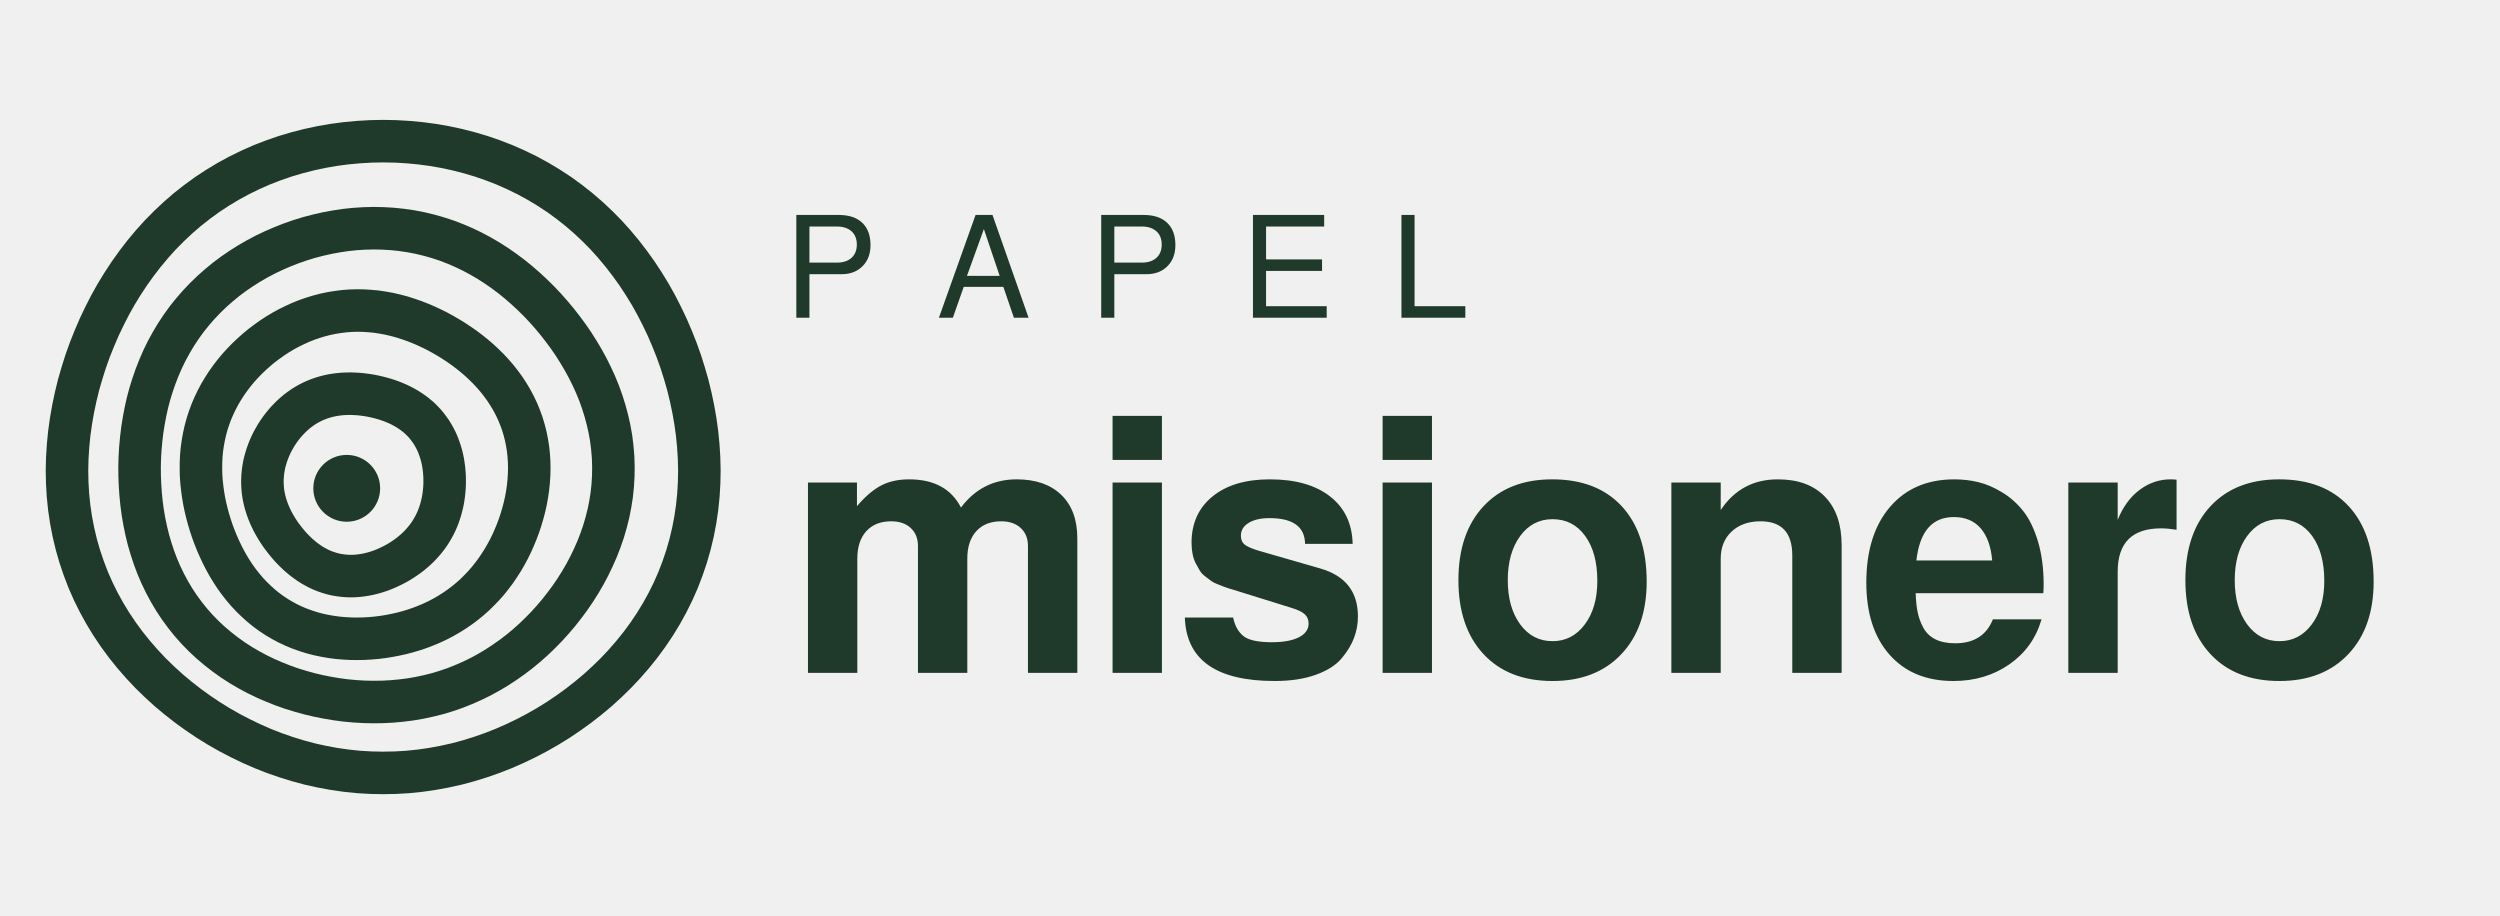
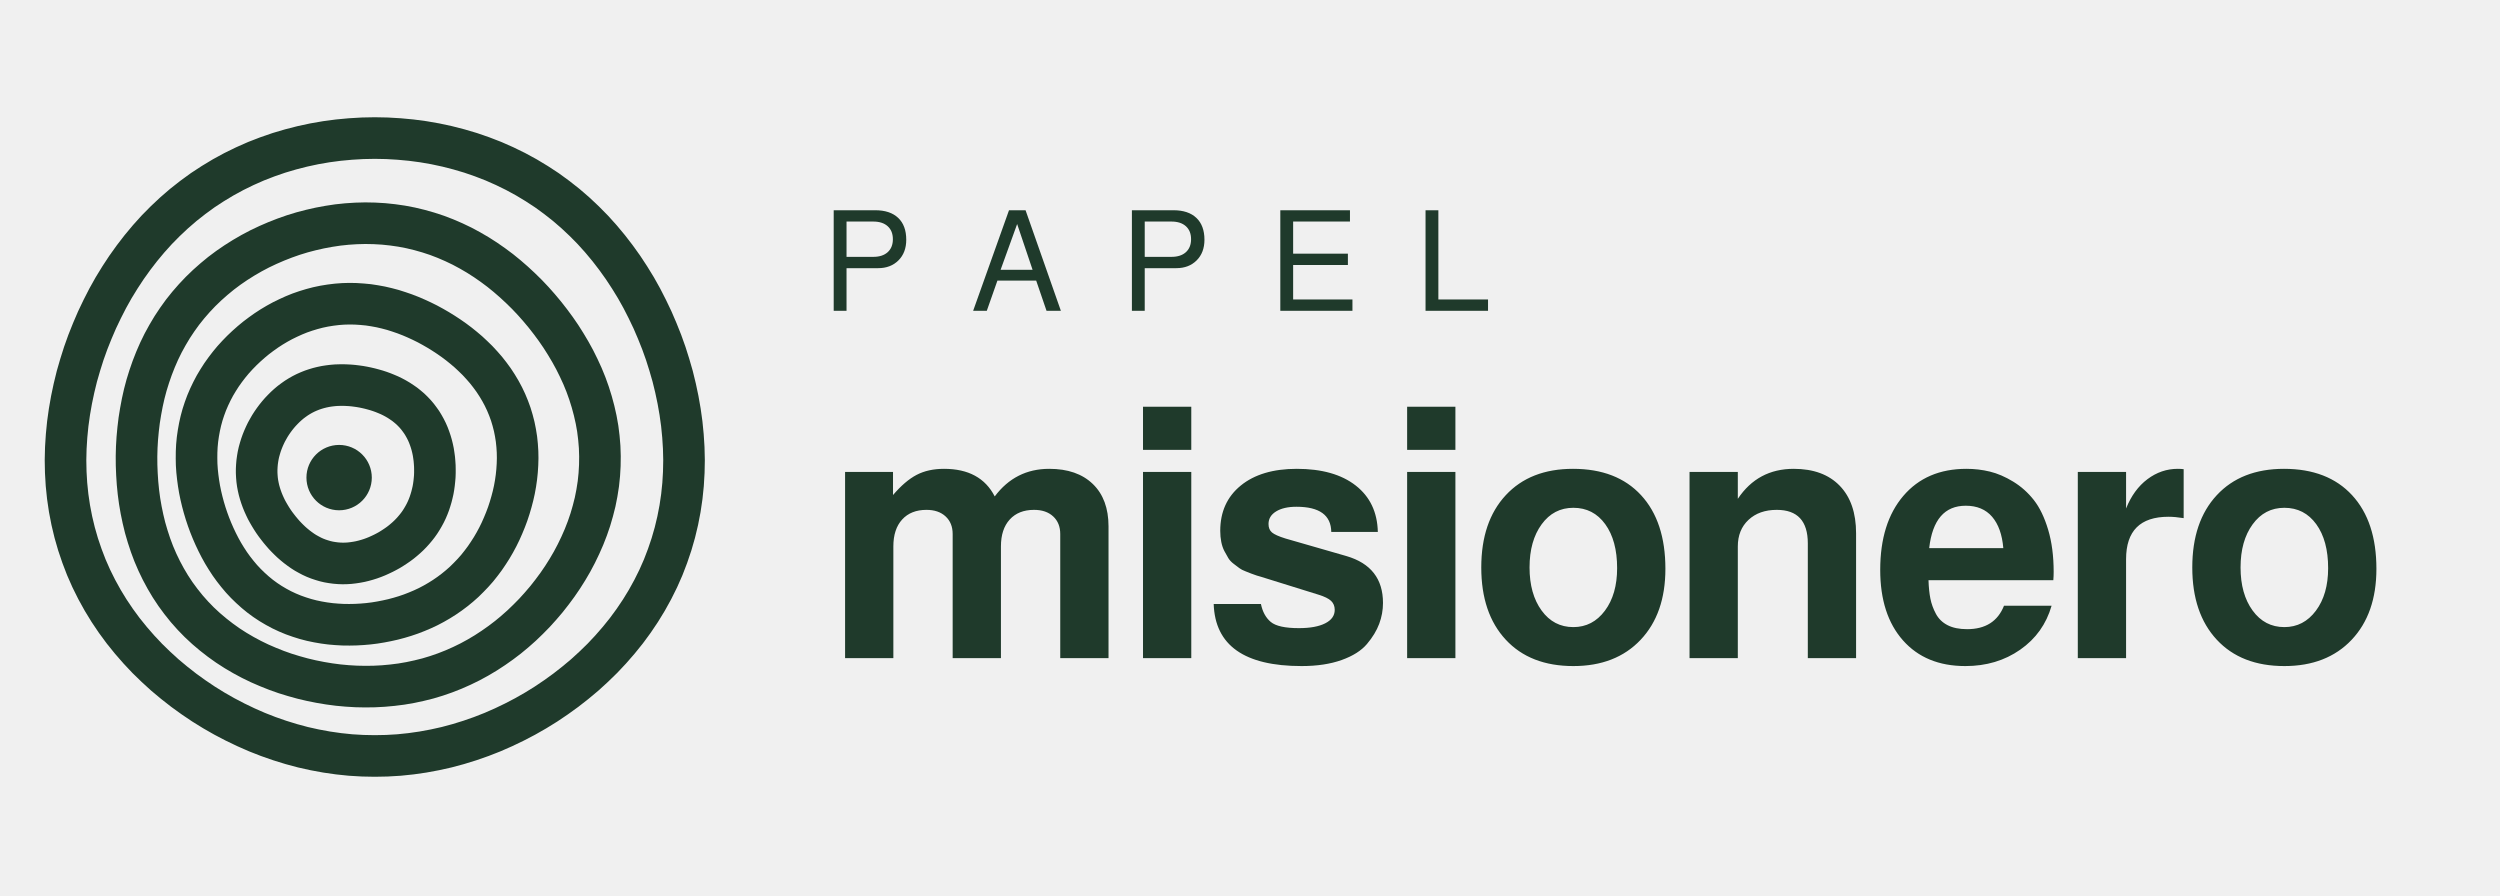
- <svg xmlns="http://www.w3.org/2000/svg" viewBox="0 0 535 196" width="535" height="196">
+ <svg xmlns="http://www.w3.org/2000/svg" viewBox="0 0 547 196" width="547" height="196">
  <g transform="translate(4 20) scale(1.3)">
    <mask id="iN21F3A2B" maskUnits="userSpaceOnUse" x="0" y="0" width="120" height="120">
      <g fill="#fff" stroke="#fff">
        <path d="M112.00 60.00 L112.05 62.04 L112.01 64.09 L111.89 66.14 L111.68 68.18 L111.38 70.22 L110.99 72.24 L110.51 74.25 L109.94 76.23 L109.28 78.18 L108.54 80.11 L107.71 81.99 L106.79 83.84 L105.79 85.65 L104.72 87.40 L103.57 89.11 L102.35 90.77 L101.06 92.37 L99.71 93.92 L98.31 95.41 L96.84 96.84 L95.33 98.22 L93.76 99.53 L92.15 100.79 L90.50 101.98 L88.81 103.12 L87.08 104.19 L85.31 105.20 L83.51 106.14 L81.68 107.02 L79.81 107.84 L77.92 108.58 L76.00 109.25 L74.06 109.85 L72.09 110.38 L70.11 110.82 L68.11 111.19 L66.09 111.48 L64.07 111.69 L62.04 111.81 L60.00 111.85 L57.96 111.81 L55.93 111.69 L53.91 111.48 L51.89 111.19 L49.89 110.82 L47.91 110.38 L45.94 109.85 L44.00 109.25 L42.08 108.58 L40.19 107.84 L38.32 107.02 L36.49 106.14 L34.69 105.20 L32.92 104.19 L31.19 103.12 L29.50 101.98 L27.85 100.79 L26.24 99.53 L24.67 98.22 L23.16 96.84 L21.69 95.41 L20.29 93.92 L18.94 92.37 L17.65 90.77 L16.43 89.11 L15.28 87.40 L14.21 85.65 L13.21 83.84 L12.29 81.99 L11.46 80.11 L10.72 78.18 L10.06 76.23 L9.49 74.25 L9.01 72.24 L8.62 70.22 L8.32 68.18 L8.11 66.14 L7.99 64.09 L7.95 62.04 L8.00 60.00 L8.13 57.96 L8.33 55.93 L8.61 53.92 L8.96 51.92 L9.38 49.93 L9.86 47.96 L10.42 46.02 L11.03 44.09 L11.71 42.19 L12.46 40.31 L13.26 38.45 L14.13 36.63 L15.05 34.83 L16.04 33.06 L17.10 31.33 L18.21 29.64 L19.39 27.99 L20.63 26.38 L21.94 24.81 L23.30 23.30 L24.73 21.85 L26.22 20.45 L27.77 19.11 L29.37 17.85 L31.03 16.64 L32.74 15.52 L34.50 14.46 L36.30 13.48 L38.14 12.58 L40.02 11.75 L41.93 11.01 L43.87 10.34 L45.83 9.76 L47.82 9.25 L49.82 8.82 L51.84 8.47 L53.87 8.20 L55.91 8.01 L57.95 7.89 L60.00 7.85 L62.05 7.89 L64.09 8.01 L66.13 8.20 L68.16 8.47 L70.18 8.82 L72.18 9.25 L74.17 9.76 L76.13 10.34 L78.07 11.01 L79.98 11.75 L81.86 12.58 L83.70 13.48 L85.50 14.46 L87.26 15.52 L88.97 16.64 L90.63 17.85 L92.23 19.11 L93.78 20.45 L95.27 21.85 L96.70 23.30 L98.06 24.81 L99.37 26.38 L100.61 27.99 L101.79 29.64 L102.90 31.33 L103.96 33.06 L104.95 34.83 L105.87 36.63 L106.74 38.45 L107.54 40.31 L108.29 42.19 L108.97 44.09 L109.58 46.02 L110.14 47.96 L110.62 49.93 L111.04 51.92 L111.39 53.92 L111.67 55.93 L111.87 57.96 Z" fill="none" stroke-width="7" stroke-linecap="round" stroke-linejoin="round" />
        <path d="M97.90 61.40 L97.88 62.95 L97.79 64.50 L97.63 66.04 L97.39 67.58 L97.09 69.10 L96.71 70.60 L96.28 72.08 L95.78 73.54 L95.22 74.98 L94.60 76.39 L93.93 77.78 L93.21 79.14 L92.44 80.46 L91.62 81.76 L90.76 83.02 L89.85 84.25 L88.91 85.45 L87.92 86.61 L86.90 87.74 L85.83 88.83 L84.73 89.89 L83.59 90.90 L82.42 91.87 L81.21 92.79 L79.96 93.67 L78.69 94.50 L77.38 95.28 L76.04 96.01 L74.67 96.68 L73.27 97.30 L71.85 97.86 L70.41 98.36 L68.95 98.80 L67.47 99.17 L65.98 99.49 L64.47 99.75 L62.96 99.94 L61.44 100.08 L59.92 100.16 L58.40 100.18 L56.88 100.15 L55.36 100.06 L53.84 99.92 L52.33 99.72 L50.83 99.47 L49.33 99.17 L47.85 98.82 L46.37 98.41 L44.91 97.96 L43.47 97.45 L42.04 96.88 L40.63 96.27 L39.25 95.60 L37.89 94.87 L36.56 94.09 L35.26 93.25 L34.00 92.35 L32.78 91.40 L31.60 90.40 L30.46 89.34 L29.38 88.23 L28.35 87.07 L27.38 85.86 L26.46 84.61 L25.60 83.31 L24.81 81.98 L24.08 80.62 L23.41 79.23 L22.80 77.81 L22.26 76.37 L21.78 74.91 L21.35 73.44 L20.99 71.95 L20.68 70.46 L20.42 68.95 L20.22 67.45 L20.07 65.94 L19.97 64.42 L19.91 62.91 L19.90 61.40 L19.94 59.89 L20.03 58.38 L20.17 56.87 L20.35 55.37 L20.59 53.88 L20.87 52.39 L21.20 50.91 L21.59 49.44 L22.04 47.99 L22.54 46.55 L23.10 45.12 L23.71 43.72 L24.38 42.35 L25.12 41.00 L25.90 39.69 L26.75 38.41 L27.65 37.16 L28.61 35.96 L29.62 34.80 L30.68 33.68 L31.79 32.61 L32.94 31.59 L34.13 30.61 L35.36 29.69 L36.63 28.82 L37.93 28.00 L39.26 27.23 L40.62 26.51 L42.01 25.85 L43.42 25.24 L44.85 24.68 L46.30 24.17 L47.77 23.72 L49.26 23.33 L50.76 22.99 L52.27 22.71 L53.79 22.48 L55.32 22.32 L56.86 22.22 L58.40 22.18 L59.94 22.21 L61.48 22.30 L63.01 22.46 L64.53 22.68 L66.04 22.97 L67.54 23.33 L69.02 23.75 L70.48 24.23 L71.91 24.78 L73.32 25.39 L74.70 26.05 L76.04 26.77 L77.36 27.54 L78.64 28.36 L79.89 29.23 L81.11 30.14 L82.29 31.10 L83.43 32.09 L84.54 33.12 L85.62 34.18 L86.66 35.28 L87.66 36.41 L88.63 37.57 L89.56 38.76 L90.46 39.98 L91.32 41.23 L92.13 42.51 L92.91 43.82 L93.64 45.15 L94.32 46.52 L94.96 47.91 L95.54 49.33 L96.06 50.78 L96.52 52.25 L96.92 53.74 L97.26 55.25 L97.53 56.77 L97.72 58.31 L97.85 59.85 Z" fill="none" stroke-width="7" stroke-linecap="round" stroke-linejoin="round" />
        <path d="M84.02 62.80 L83.95 63.87 L83.84 64.93 L83.69 65.98 L83.50 67.03 L83.27 68.06 L83.00 69.09 L82.70 70.11 L82.37 71.11 L82.00 72.10 L81.60 73.07 L81.17 74.04 L80.71 74.98 L80.21 75.91 L79.68 76.82 L79.11 77.71 L78.52 78.58 L77.89 79.42 L77.23 80.25 L76.53 81.04 L75.80 81.80 L75.05 82.54 L74.26 83.24 L73.44 83.91 L72.60 84.54 L71.73 85.14 L70.84 85.70 L69.92 86.23 L68.99 86.72 L68.03 87.17 L67.06 87.58 L66.08 87.96 L65.08 88.30 L64.08 88.60 L63.06 88.87 L62.03 89.10 L61.00 89.30 L59.96 89.47 L58.91 89.60 L57.86 89.69 L56.80 89.75 L55.74 89.77 L54.68 89.76 L53.62 89.70 L52.55 89.61 L51.49 89.47 L50.44 89.29 L49.39 89.07 L48.35 88.80 L47.33 88.48 L46.31 88.12 L45.32 87.71 L44.34 87.25 L43.39 86.74 L42.46 86.19 L41.57 85.60 L40.70 84.96 L39.87 84.28 L39.07 83.56 L38.30 82.81 L37.57 82.03 L36.88 81.21 L36.22 80.37 L35.60 79.51 L35.02 78.62 L34.47 77.72 L33.96 76.80 L33.48 75.86 L33.03 74.91 L32.61 73.95 L32.22 72.98 L31.86 72.00 L31.53 71.01 L31.23 70.01 L30.96 69.00 L30.72 67.99 L30.51 66.96 L30.34 65.93 L30.20 64.89 L30.09 63.85 L30.02 62.80 L30.00 61.75 L30.01 60.69 L30.06 59.64 L30.16 58.58 L30.31 57.53 L30.50 56.48 L30.73 55.45 L31.01 54.42 L31.34 53.41 L31.71 52.41 L32.13 51.43 L32.59 50.47 L33.09 49.52 L33.64 48.60 L34.21 47.71 L34.83 46.84 L35.48 45.99 L36.16 45.17 L36.88 44.38 L37.62 43.62 L38.39 42.89 L39.19 42.18 L40.01 41.50 L40.86 40.86 L41.73 40.24 L42.62 39.66 L43.54 39.11 L44.47 38.60 L45.43 38.13 L46.40 37.69 L47.39 37.29 L48.40 36.94 L49.42 36.63 L50.45 36.36 L51.50 36.14 L52.55 35.97 L53.61 35.84 L54.67 35.76 L55.74 35.73 L56.80 35.75 L57.86 35.82 L58.92 35.92 L59.96 36.08 L61.00 36.27 L62.03 36.51 L63.05 36.78 L64.05 37.10 L65.04 37.44 L66.02 37.82 L66.98 38.23 L67.93 38.67 L68.86 39.13 L69.78 39.63 L70.68 40.15 L71.57 40.70 L72.44 41.27 L73.30 41.87 L74.14 42.50 L74.96 43.16 L75.76 43.84 L76.53 44.56 L77.29 45.30 L78.01 46.08 L78.71 46.88 L79.37 47.72 L80.00 48.58 L80.59 49.48 L81.14 50.40 L81.65 51.35 L82.11 52.32 L82.52 53.31 L82.89 54.32 L83.20 55.35 L83.47 56.40 L83.68 57.45 L83.85 58.52 L83.96 59.58 L84.03 60.66 L84.05 61.73 Z" fill="none" stroke-width="7" stroke-linecap="round" stroke-linejoin="round" />
        <path d="M70.12 64.20 L70.10 64.79 L70.05 65.37 L69.99 65.95 L69.91 66.53 L69.81 67.11 L69.68 67.68 L69.54 68.24 L69.37 68.81 L69.19 69.36 L68.98 69.91 L68.75 70.45 L68.50 70.97 L68.22 71.49 L67.92 72.00 L67.61 72.49 L67.27 72.97 L66.91 73.43 L66.53 73.88 L66.14 74.31 L65.73 74.73 L65.30 75.13 L64.86 75.51 L64.41 75.88 L63.94 76.23 L63.46 76.56 L62.97 76.88 L62.47 77.19 L61.96 77.47 L61.44 77.74 L60.91 77.99 L60.38 78.23 L59.83 78.45 L59.28 78.65 L58.71 78.83 L58.14 78.99 L57.56 79.13 L56.98 79.24 L56.39 79.33 L55.80 79.40 L55.20 79.44 L54.60 79.45 L54.00 79.43 L53.40 79.38 L52.81 79.30 L52.22 79.20 L51.63 79.06 L51.06 78.89 L50.49 78.70 L49.93 78.48 L49.39 78.23 L48.86 77.95 L48.34 77.66 L47.84 77.34 L47.36 77.00 L46.88 76.64 L46.43 76.27 L45.99 75.89 L45.56 75.48 L45.15 75.07 L44.75 74.65 L44.37 74.21 L44.00 73.77 L43.64 73.31 L43.29 72.85 L42.96 72.38 L42.64 71.89 L42.34 71.40 L42.05 70.90 L41.77 70.39 L41.52 69.87 L41.28 69.34 L41.06 68.80 L40.86 68.25 L40.68 67.69 L40.52 67.12 L40.39 66.55 L40.28 65.97 L40.20 65.38 L40.15 64.79 L40.12 64.20 L40.12 63.61 L40.15 63.02 L40.20 62.42 L40.28 61.84 L40.38 61.25 L40.51 60.67 L40.67 60.10 L40.84 59.54 L41.04 58.98 L41.26 58.43 L41.50 57.89 L41.76 57.35 L42.05 56.83 L42.34 56.32 L42.66 55.82 L43.00 55.33 L43.35 54.86 L43.72 54.40 L44.11 53.95 L44.52 53.52 L44.94 53.10 L45.38 52.70 L45.83 52.32 L46.31 51.96 L46.79 51.62 L47.30 51.30 L47.81 51.01 L48.34 50.74 L48.88 50.50 L49.43 50.28 L49.99 50.09 L50.56 49.92 L51.13 49.78 L51.71 49.66 L52.29 49.57 L52.87 49.50 L53.45 49.45 L54.04 49.43 L54.62 49.42 L55.20 49.44 L55.78 49.47 L56.36 49.52 L56.93 49.59 L57.50 49.67 L58.07 49.77 L58.64 49.89 L59.20 50.02 L59.76 50.17 L60.32 50.33 L60.87 50.51 L61.42 50.71 L61.96 50.93 L62.50 51.16 L63.03 51.42 L63.55 51.70 L64.06 52.00 L64.56 52.33 L65.05 52.67 L65.51 53.04 L65.97 53.43 L66.40 53.85 L66.81 54.28 L67.20 54.74 L67.56 55.22 L67.91 55.71 L68.22 56.22 L68.51 56.74 L68.78 57.28 L69.02 57.83 L69.23 58.39 L69.42 58.95 L69.59 59.53 L69.73 60.10 L69.85 60.68 L69.94 61.27 L70.02 61.85 L70.07 62.44 L70.11 63.03 L70.12 63.61 Z" fill="none" stroke-width="7" stroke-linecap="round" stroke-linejoin="round" />
        <circle cx="54" cy="65" r="5" />
      </g>
      <g fill="#000" stroke="#000" />
    </mask>
    <rect width="120" height="120" fill="#1F3A2B" mask="url(#iN21F3A2B)" />
  </g>
-   <path d="M186.288 46.458Q186.288 49.265 184.583 50.97Q182.878 52.675 180.132 52.675H173.221V62.0H170.414V40.0H179.498Q182.757 40.0 184.523 41.675Q186.288 43.35 186.288 46.458ZM173.221 50.2H179.075Q181.097 50.2 182.229 49.174Q183.361 48.148 183.361 46.337Q183.361 44.527 182.229 43.501Q181.097 42.475 179.075 42.475H173.221Z M214.716 55.391H206.236L203.912 62.0H200.925L208.771 40.0H212.392L220.118 62.0H216.979ZM213.931 53.037 210.551 43.018 206.93 53.037Z M251.534 46.458Q251.534 49.265 249.829 50.97Q248.123 52.675 245.377 52.675H238.466V62.0H235.66V40.0H244.743Q248.003 40.0 249.768 41.675Q251.534 43.35 251.534 46.458ZM238.466 50.2H244.321Q246.343 50.2 247.475 49.174Q248.606 48.148 248.606 46.337Q248.606 44.527 247.475 43.501Q246.343 42.475 244.321 42.475H238.466Z M270.938 51.981V59.525H283.915V62.0H268.132V40.0H283.372V42.475H270.938V49.506H282.919V51.981Z M302.716 40.0V59.525H313.58V62.0H299.909V40.0Z M172.904 97.259H183.391V102.314Q186.032 99.221 188.559 97.901Q191.086 96.58 194.557 96.58Q202.554 96.58 205.647 102.616Q210.174 96.58 217.568 96.58Q223.679 96.58 227.112 99.9Q230.545 103.219 230.545 109.18V138.0H219.982V110.84Q219.982 108.425 218.436 106.992Q216.889 105.558 214.248 105.558Q210.853 105.558 208.929 107.671Q207.005 109.783 207.005 113.556V138.0H196.443V110.84Q196.443 108.425 194.896 106.992Q193.35 105.558 190.709 105.558Q187.314 105.558 185.39 107.671Q183.466 109.783 183.466 113.556V138.0H172.904Z M248.652 97.259V138.0H238.089V97.259ZM248.652 83.0V92.431H238.089V83.0Z M263.892 126.155Q264.42 128.72 266.042 130.078Q267.664 131.436 272.191 131.436Q275.888 131.436 277.962 130.38Q280.037 129.324 280.037 127.438Q280.037 126.23 279.245 125.476Q278.453 124.722 276.491 124.118L263.892 120.195Q263.816 120.195 262.986 119.931Q262.156 119.667 261.817 119.516Q261.477 119.365 260.572 119.025Q259.667 118.686 259.176 118.309Q258.686 117.931 257.931 117.366Q257.177 116.8 256.762 116.121Q256.347 115.442 255.894 114.574Q255.442 113.706 255.215 112.575Q254.989 111.443 254.989 110.16Q254.989 103.898 259.478 100.239Q263.967 96.58 271.738 96.58Q279.962 96.58 284.639 100.239Q289.317 103.898 289.468 110.387H279.283Q279.207 104.879 271.663 104.879Q268.871 104.879 267.211 105.898Q265.551 106.916 265.551 108.652Q265.551 109.859 266.306 110.5Q267.06 111.141 269.248 111.82L282.602 115.668Q290.599 118.007 290.599 125.929Q290.599 128.267 289.77 130.493Q288.94 132.719 287.091 134.907Q285.243 137.095 281.546 138.415Q277.849 139.735 272.794 139.735Q254.008 139.735 253.556 126.155Z M306.443 97.259V138.0H295.881V97.259ZM306.443 83.0V92.431H295.881V83.0Z M332.17 96.58Q341.752 96.58 347.071 102.352Q352.39 108.123 352.39 118.46Q352.39 128.267 346.957 134.001Q341.525 139.735 332.246 139.735Q322.815 139.735 317.458 133.964Q312.102 128.192 312.102 118.158Q312.102 108.123 317.458 102.352Q322.815 96.58 332.17 96.58ZM332.246 105.106Q327.945 105.106 325.305 108.727Q322.664 112.348 322.664 118.158Q322.664 123.967 325.305 127.588Q327.945 131.21 332.246 131.21Q336.471 131.21 339.149 127.626Q341.827 124.043 341.827 118.309Q341.827 112.273 339.224 108.689Q336.621 105.106 332.246 105.106Z M357.671 97.259H368.233V103.144Q372.609 96.58 380.455 96.58Q386.944 96.58 390.527 100.277Q394.111 103.974 394.111 110.689V138.0H383.549V112.877Q383.549 105.558 376.759 105.558Q372.911 105.558 370.572 107.746Q368.233 109.934 368.233 113.556V138.0H357.671Z M418.254 96.58Q420.894 96.58 423.384 97.184Q425.874 97.787 428.477 99.372Q431.08 100.956 433.003 103.408Q434.927 105.86 436.134 109.896Q437.342 113.933 437.342 119.139Q437.342 120.044 437.266 120.949H409.955Q410.03 123.288 410.37 124.986Q410.709 126.683 411.577 128.305Q412.444 129.927 414.142 130.795Q415.84 131.663 418.405 131.663Q424.44 131.663 426.477 126.532H436.889Q435.154 132.568 430.023 136.152Q424.893 139.735 418.027 139.735Q409.351 139.735 404.372 134.115Q399.392 128.494 399.392 118.686Q399.392 108.425 404.447 102.503Q409.502 96.58 418.254 96.58ZM426.326 113.933Q425.949 109.481 423.874 107.067Q421.8 104.653 418.103 104.653Q411.162 104.653 410.106 113.933Z M442.623 97.259H453.185V105.257Q454.845 101.107 457.863 98.844Q460.881 96.58 464.502 96.58Q465.181 96.58 465.785 96.656V107.369Q463.898 107.067 462.465 107.067Q453.185 107.067 453.185 116.347V138.0H442.623Z M487.739 96.58Q497.321 96.58 502.64 102.352Q507.959 108.123 507.959 118.46Q507.959 128.267 502.527 134.001Q497.095 139.735 487.815 139.735Q478.384 139.735 473.027 133.964Q467.671 128.192 467.671 118.158Q467.671 108.123 473.027 102.352Q478.384 96.58 487.739 96.58ZM487.815 105.106Q483.514 105.106 480.874 108.727Q478.233 112.348 478.233 118.158Q478.233 123.967 480.874 127.588Q483.514 131.21 487.815 131.21Q492.04 131.21 494.718 127.626Q497.396 124.043 497.396 118.309Q497.396 112.273 494.794 108.689Q492.191 105.106 487.815 105.106Z" fill="#1F3A2B" transform="translate(0 6)" />
+   <path d="M198.288 46.458Q198.288 49.265 196.583 50.97Q194.878 52.675 192.132 52.675H185.221V62.0H182.414V40.0H191.498Q194.757 40.0 196.523 41.675Q198.288 43.35 198.288 46.458ZM185.221 50.2H191.075Q193.097 50.2 194.229 49.174Q195.361 48.148 195.361 46.337Q195.361 44.527 194.229 43.501Q193.097 42.475 191.075 42.475H185.221Z M226.716 55.391H218.236L215.912 62.0H212.925L220.771 40.0H224.392L232.118 62.0H228.979ZM225.931 53.037 222.551 43.018 218.93 53.037Z M263.534 46.458Q263.534 49.265 261.829 50.97Q260.123 52.675 257.377 52.675H250.466V62.0H247.66V40.0H256.743Q260.003 40.0 261.768 41.675Q263.534 43.35 263.534 46.458ZM250.466 50.2H256.321Q258.343 50.2 259.475 49.174Q260.606 48.148 260.606 46.337Q260.606 44.527 259.475 43.501Q258.343 42.475 256.321 42.475H250.466Z M282.938 51.981V59.525H295.915V62.0H280.132V40.0H295.372V42.475H282.938V49.506H294.919V51.981Z M314.716 40.0V59.525H325.58V62.0H311.909V40.0Z M184.904 97.259H195.391V102.314Q198.032 99.221 200.559 97.901Q203.086 96.58 206.557 96.58Q214.554 96.58 217.647 102.616Q222.174 96.58 229.568 96.58Q235.679 96.58 239.112 99.9Q242.545 103.219 242.545 109.18V138.0H231.982V110.84Q231.982 108.425 230.436 106.992Q228.889 105.558 226.248 105.558Q222.853 105.558 220.929 107.671Q219.005 109.783 219.005 113.556V138.0H208.443V110.84Q208.443 108.425 206.896 106.992Q205.35 105.558 202.709 105.558Q199.314 105.558 197.39 107.671Q195.466 109.783 195.466 113.556V138.0H184.904Z M260.652 97.259V138.0H250.089V97.259ZM260.652 83.0V92.431H250.089V83.0Z M275.892 126.155Q276.42 128.72 278.042 130.078Q279.664 131.436 284.191 131.436Q287.888 131.436 289.962 130.38Q292.037 129.324 292.037 127.438Q292.037 126.23 291.245 125.476Q290.453 124.722 288.491 124.118L275.892 120.195Q275.816 120.195 274.986 119.931Q274.156 119.667 273.817 119.516Q273.477 119.365 272.572 119.025Q271.667 118.686 271.176 118.309Q270.686 117.931 269.931 117.366Q269.177 116.8 268.762 116.121Q268.347 115.442 267.894 114.574Q267.442 113.706 267.215 112.575Q266.989 111.443 266.989 110.16Q266.989 103.898 271.478 100.239Q275.967 96.58 283.738 96.58Q291.962 96.58 296.639 100.239Q301.317 103.898 301.468 110.387H291.283Q291.207 104.879 283.663 104.879Q280.871 104.879 279.211 105.898Q277.551 106.916 277.551 108.652Q277.551 109.859 278.306 110.5Q279.06 111.141 281.248 111.82L294.602 115.668Q302.599 118.007 302.599 125.929Q302.599 128.267 301.77 130.493Q300.94 132.719 299.091 134.907Q297.243 137.095 293.546 138.415Q289.849 139.735 284.794 139.735Q266.008 139.735 265.556 126.155Z M318.443 97.259V138.0H307.881V97.259ZM318.443 83.0V92.431H307.881V83.0Z M344.17 96.58Q353.752 96.58 359.071 102.352Q364.39 108.123 364.39 118.46Q364.39 128.267 358.957 134.001Q353.525 139.735 344.246 139.735Q334.815 139.735 329.458 133.964Q324.102 128.192 324.102 118.158Q324.102 108.123 329.458 102.352Q334.815 96.58 344.17 96.58ZM344.246 105.106Q339.945 105.106 337.305 108.727Q334.664 112.348 334.664 118.158Q334.664 123.967 337.305 127.588Q339.945 131.21 344.246 131.21Q348.471 131.21 351.149 127.626Q353.827 124.043 353.827 118.309Q353.827 112.273 351.224 108.689Q348.621 105.106 344.246 105.106Z M369.671 97.259H380.233V103.144Q384.609 96.58 392.455 96.58Q398.944 96.58 402.527 100.277Q406.111 103.974 406.111 110.689V138.0H395.549V112.877Q395.549 105.558 388.759 105.558Q384.911 105.558 382.572 107.746Q380.233 109.934 380.233 113.556V138.0H369.671Z M430.254 96.58Q432.894 96.58 435.384 97.184Q437.874 97.787 440.477 99.372Q443.08 100.956 445.003 103.408Q446.927 105.86 448.134 109.896Q449.342 113.933 449.342 119.139Q449.342 120.044 449.266 120.949H421.955Q422.03 123.288 422.37 124.986Q422.709 126.683 423.577 128.305Q424.444 129.927 426.142 130.795Q427.84 131.663 430.405 131.663Q436.44 131.663 438.477 126.532H448.889Q447.154 132.568 442.023 136.152Q436.893 139.735 430.027 139.735Q421.351 139.735 416.372 134.115Q411.392 128.494 411.392 118.686Q411.392 108.425 416.447 102.503Q421.502 96.58 430.254 96.58ZM438.326 113.933Q437.949 109.481 435.874 107.067Q433.8 104.653 430.103 104.653Q423.162 104.653 422.106 113.933Z M454.623 97.259H465.185V105.257Q466.845 101.107 469.863 98.844Q472.881 96.58 476.502 96.58Q477.181 96.58 477.785 96.656V107.369Q475.898 107.067 474.465 107.067Q465.185 107.067 465.185 116.347V138.0H454.623Z M499.739 96.58Q509.321 96.58 514.64 102.352Q519.959 108.123 519.959 118.46Q519.959 128.267 514.527 134.001Q509.095 139.735 499.815 139.735Q490.384 139.735 485.027 133.964Q479.671 128.192 479.671 118.158Q479.671 108.123 485.027 102.352Q490.384 96.58 499.739 96.58ZM499.815 105.106Q495.514 105.106 492.874 108.727Q490.233 112.348 490.233 118.158Q490.233 123.967 492.874 127.588Q495.514 131.21 499.815 131.21Q504.04 131.21 506.718 127.626Q509.396 124.043 509.396 118.309Q509.396 112.273 506.794 108.689Q504.191 105.106 499.815 105.106Z" fill="#1F3A2B" transform="translate(0 6)" />
</svg>
